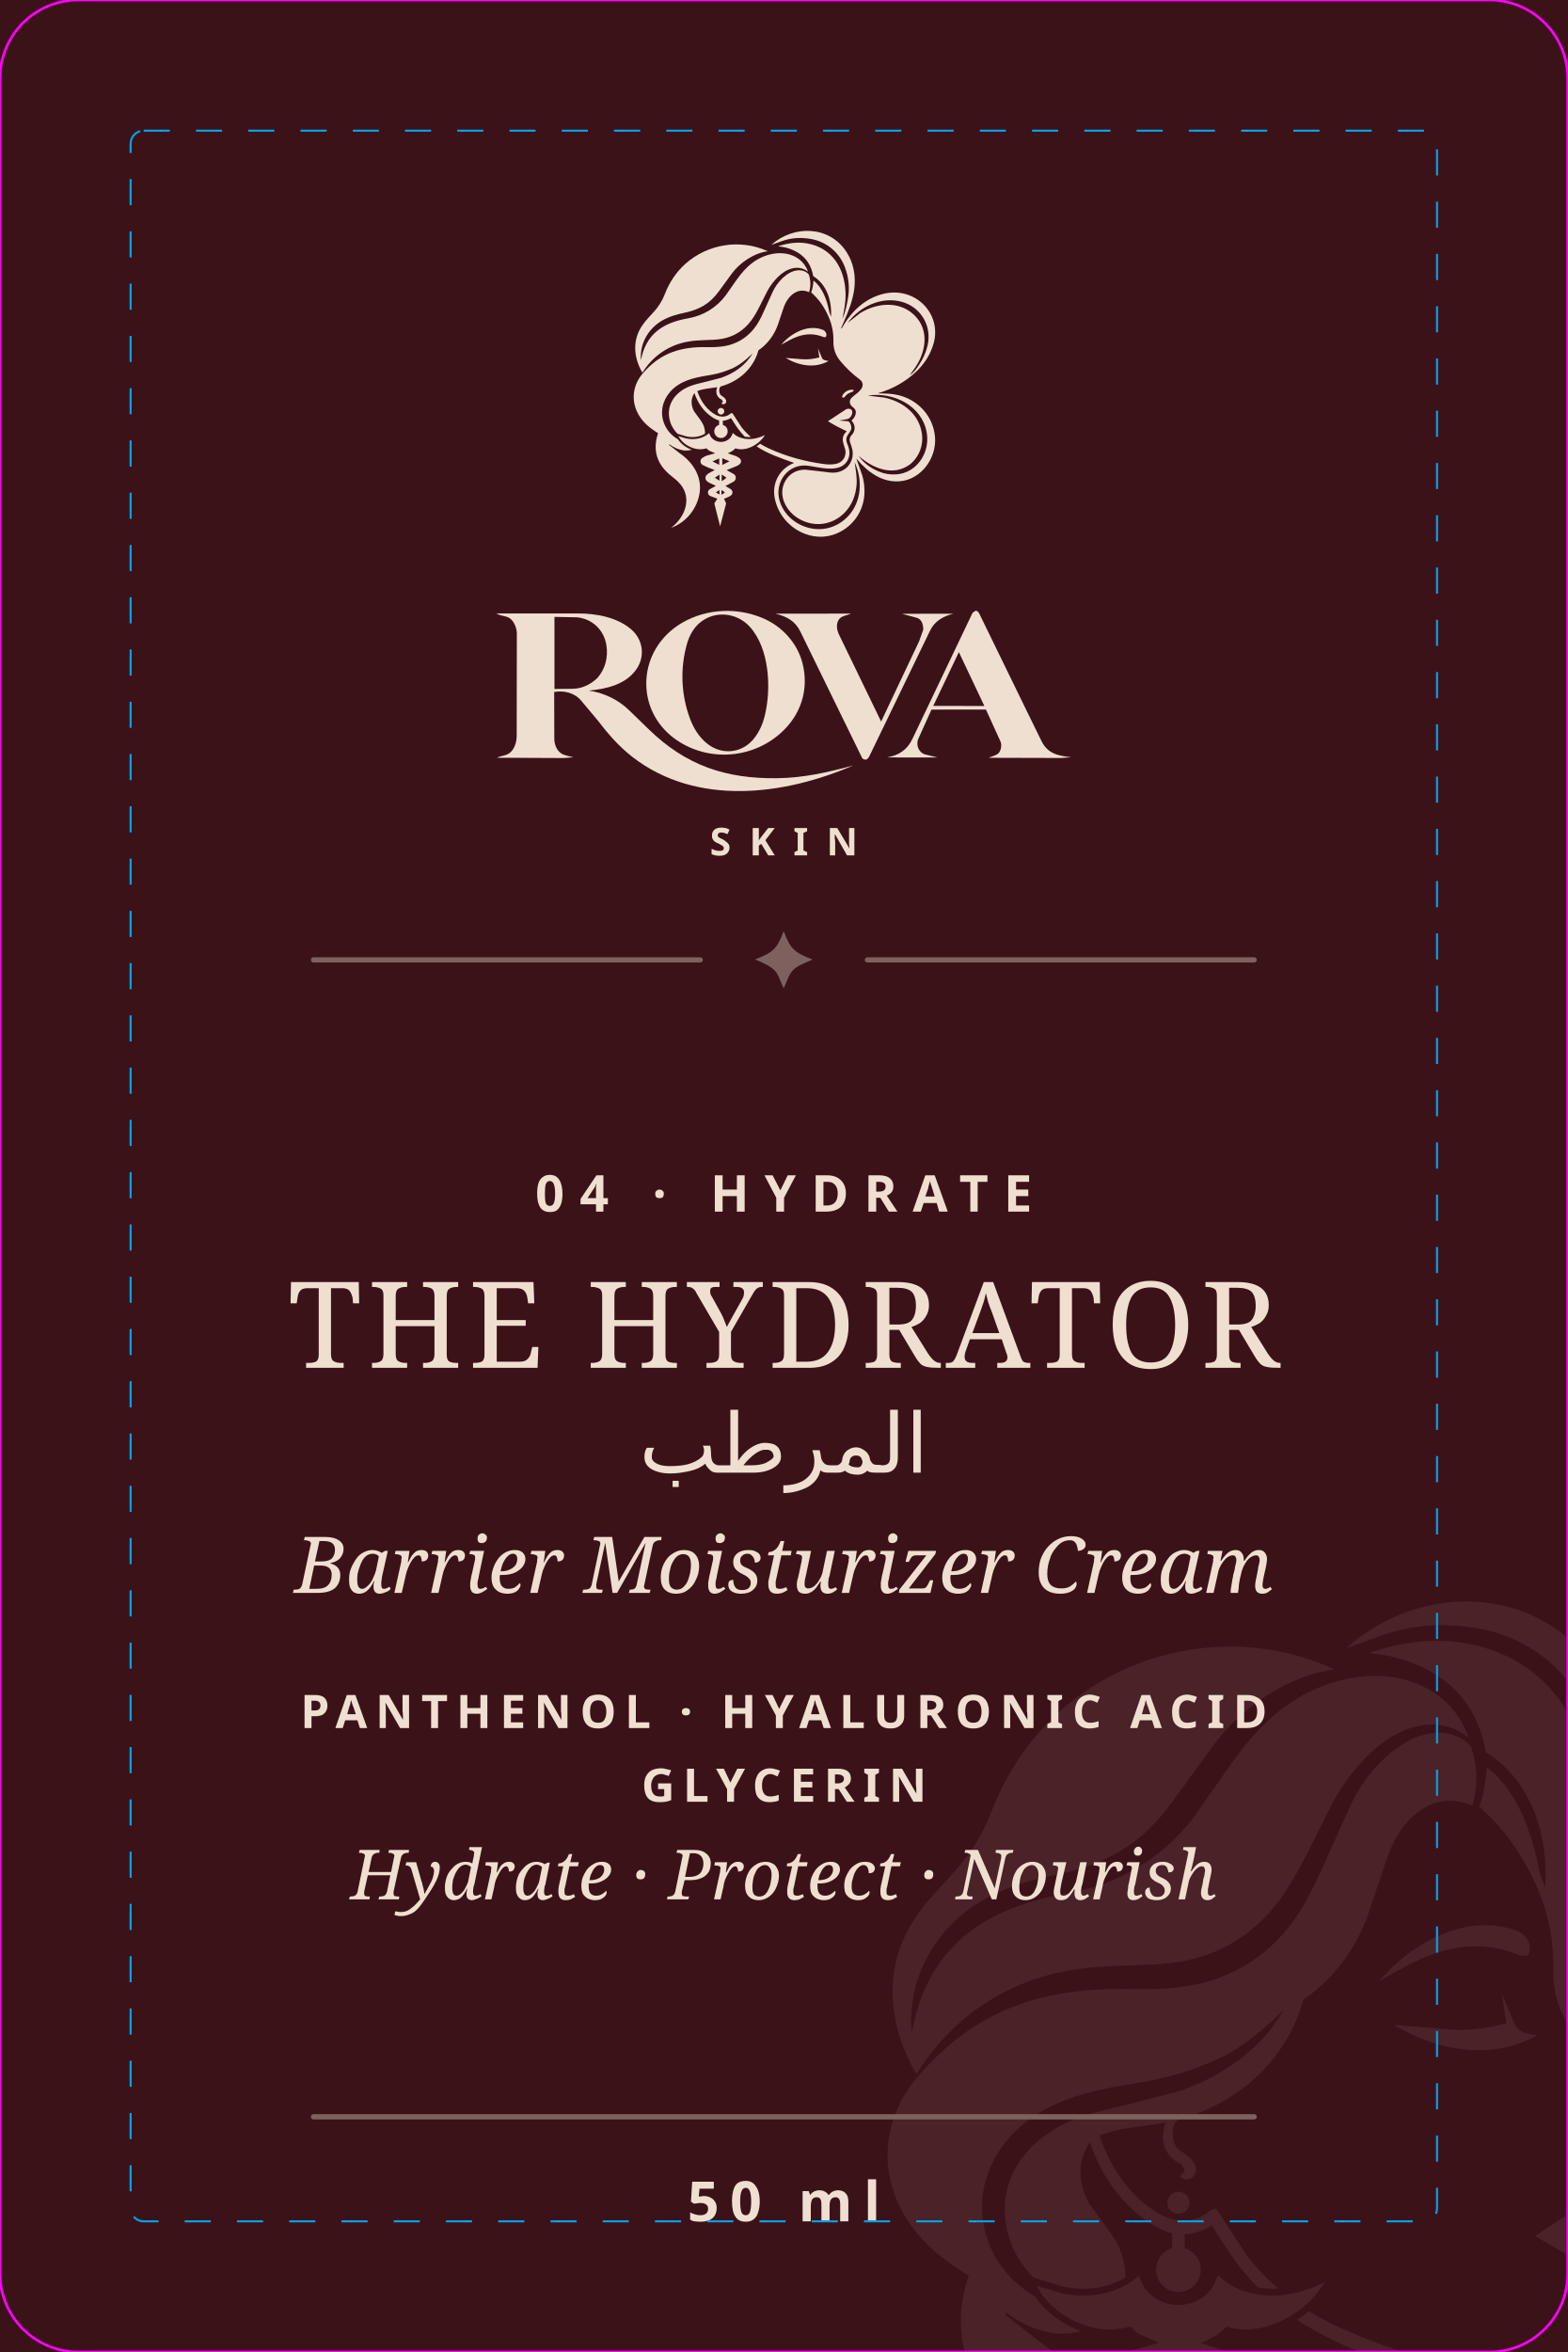
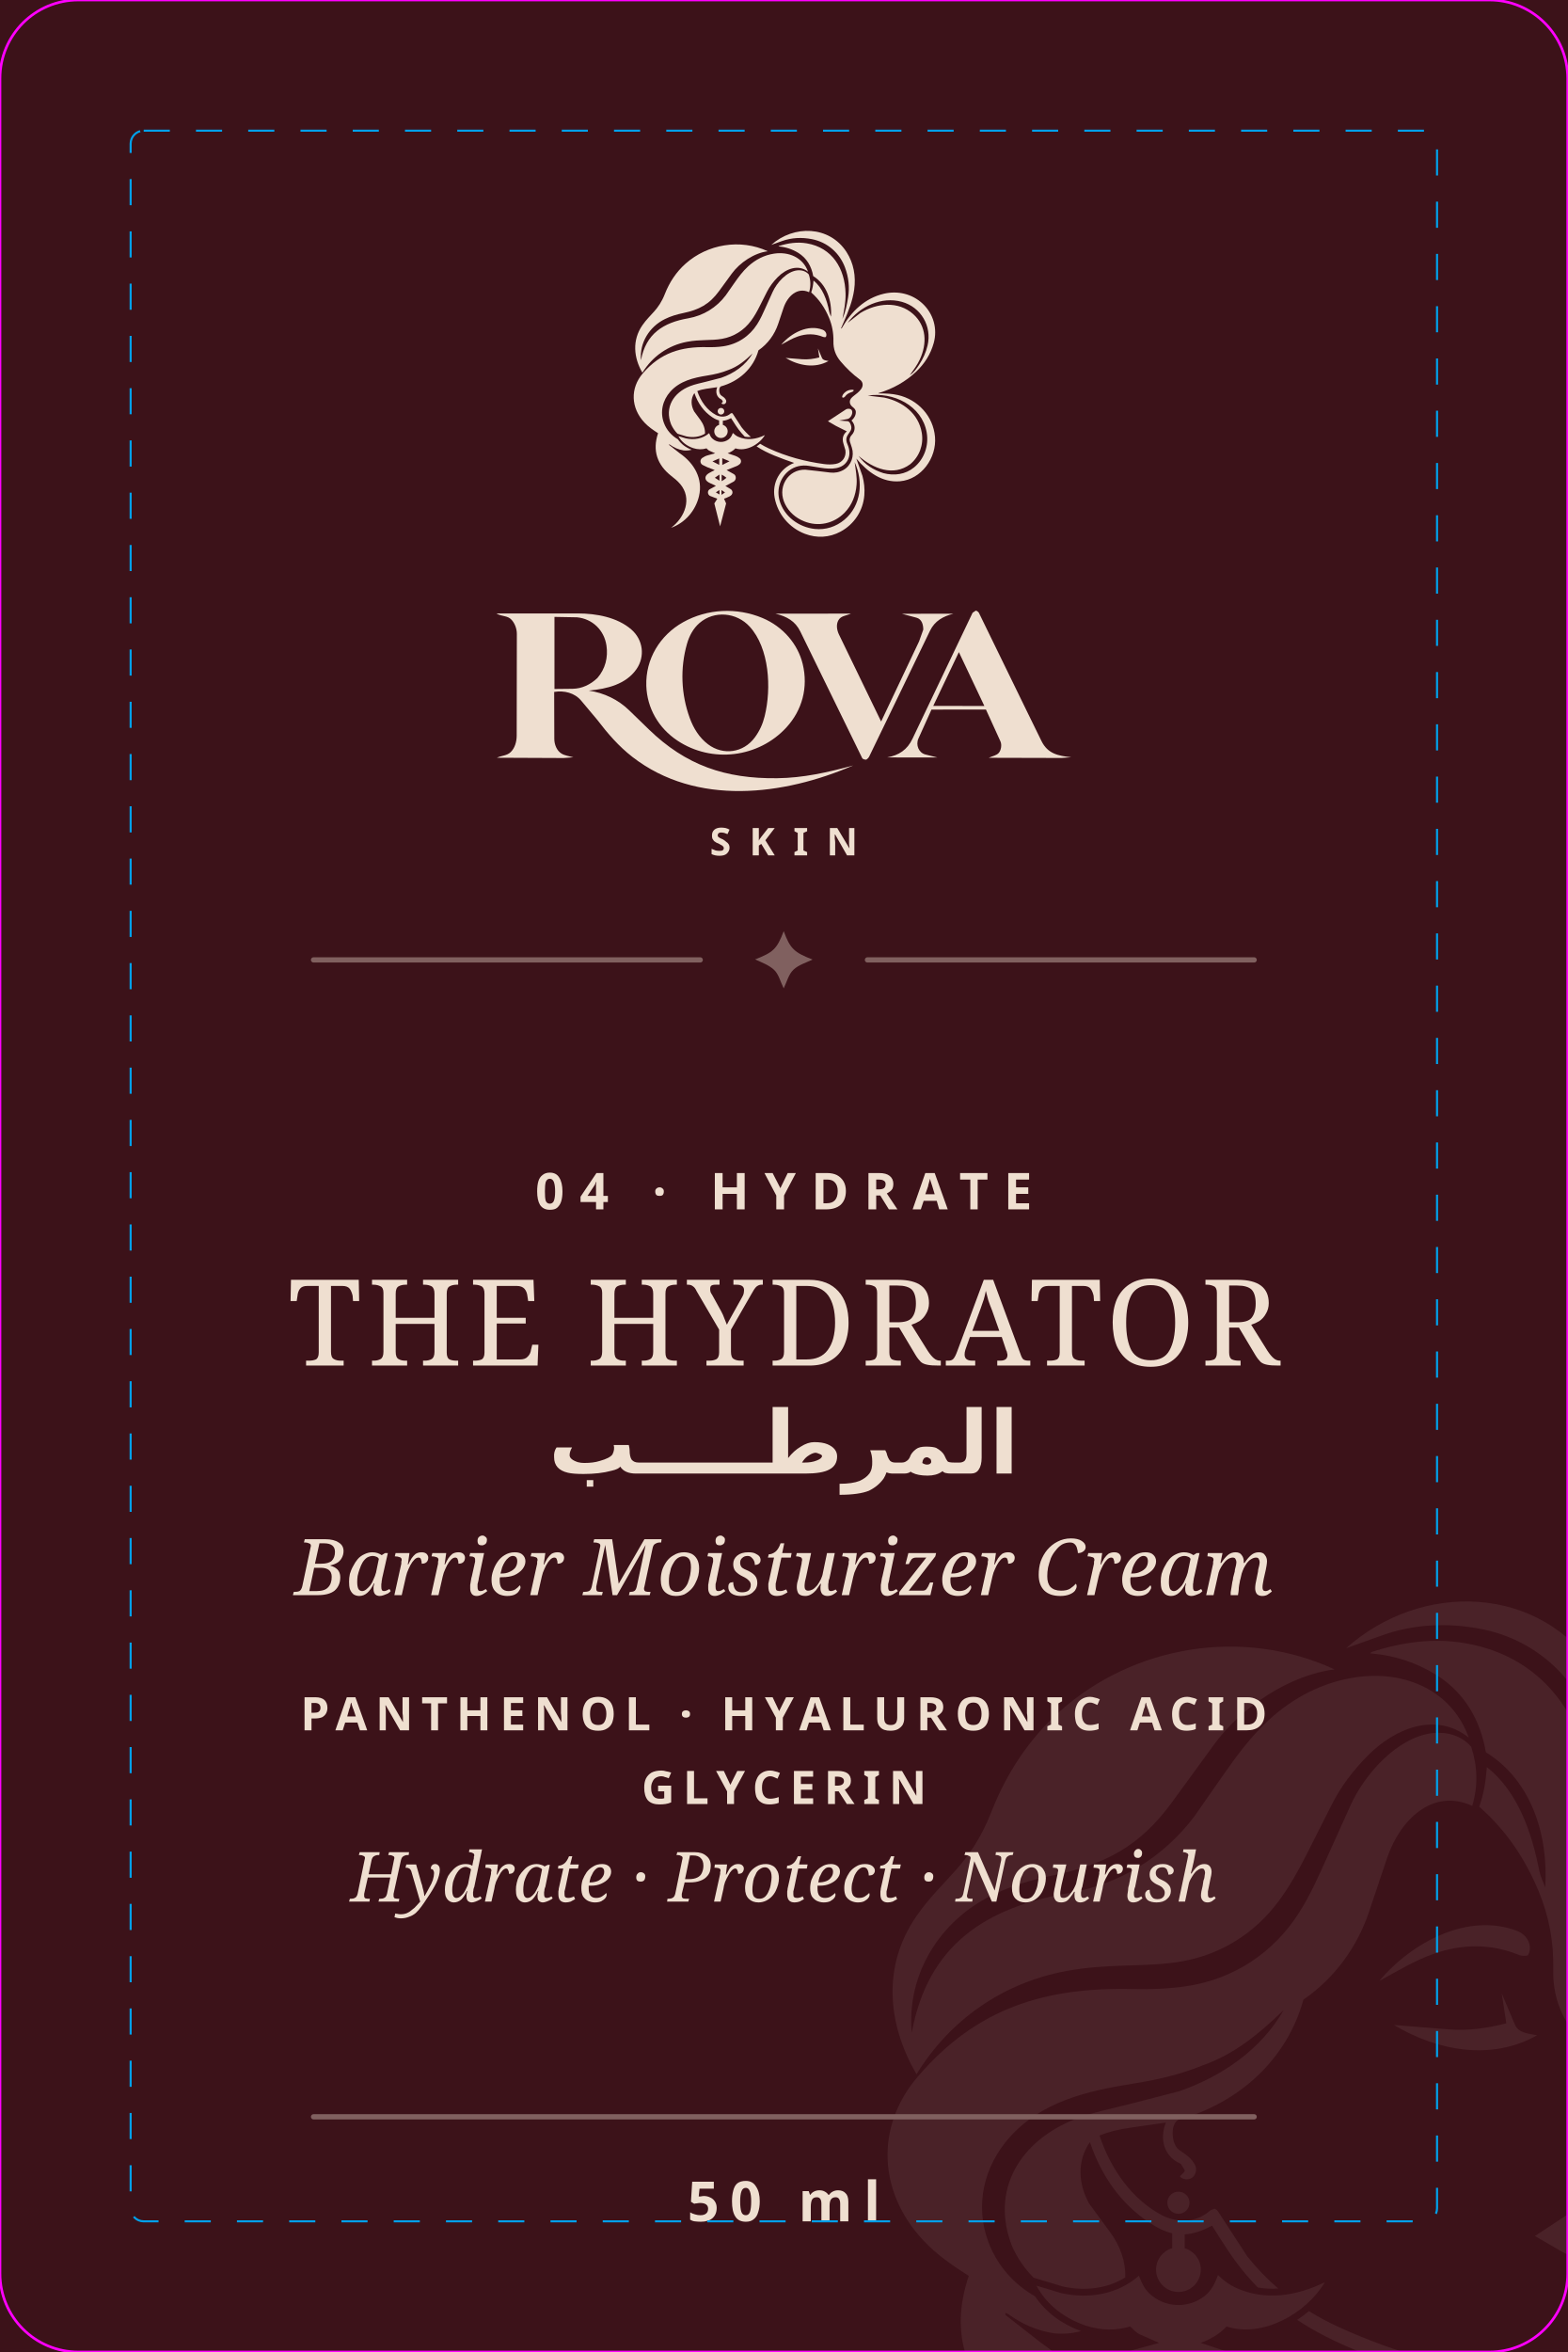
<svg xmlns="http://www.w3.org/2000/svg" width="60mm" height="90mm" viewBox="0 0 60 90">
  <defs>
    <clipPath id="clip0">
      <rect x="-3" y="-3" width="66" height="96" />
    </clipPath>
  </defs>
  <g id="Background">
    <rect x="-3" y="-3" width="66" height="96" fill="#3C1219" id="field" />
  </g>
  <g id="Watermark" clip-path="url(#clip0)">
    <g id="mark" fill="#4A2228" transform="translate(33.5 60.5) scale(0.0952)">
      <path d="M121.869 245.428C119.413 245.428 117.416 247.419 117.416 249.875C117.416 252.337 119.413 254.328 121.869 254.328C124.331 254.328 126.322 252.337 126.322 249.875C126.322 247.419 124.331 245.428 121.869 245.428" />
      <path d="M380.617 325.122C369.006 334.638 353.917 336.622 339.529 332.785C326.451 328.691 314.349 321.304 306.248 309.641C326.150 327.100 352.929 337.415 375.254 321.003C387.730 310.741 393.643 294.932 390.997 278.854C386.747 253.045 365.489 236.849 340.590 231.545L318.573 228.905C352.725 223.588 391.266 242.187 397.560 278.369C400.605 295.875 394.344 313.878 380.617 325.122M308.527 118.307L291.630 131.464C308.297 109.243 337.126 95.726 364.291 103.271C389.930 110.383 404.842 135.950 398.719 161.831C396.531 171.104 392.726 179.500 387.448 187.523C383.984 192.781 380.428 197.949 374.972 201.472C380.015 194.379 384.809 188.132 388.339 180.535C398.267 159.146 397.402 135.760 379.471 119.715C359.576 101.902 330.773 104.705 308.527 118.307M359.026 228.165C350.767 226.266 342.994 226.043 334.244 225.971C333.373 226.246 332.162 226.037 333.354 225.428C352.398 219.724 369.294 210.247 383.407 196.901C394.717 186.200 402.799 173.482 406.970 158.491C412.282 139.401 406.663 119.387 392.183 105.785C378.234 92.674 358.895 88.038 340.210 92.406C314.879 98.326 296.437 116.172 283.759 138.569C283.169 139.237 282.901 139.218 282.875 138.523L287.046 128.910C292.934 115.340 298.212 101.915 300.354 87.101C302.927 69.223 299.777 51.337 289.974 36.295C267.118 1.212 219.474 0.000 189.264 27.008L203.619 21.867C216.586 17.224 230.260 16.641 243.758 19.300C264.570 23.406 280.910 37.729 288.199 57.526C292.914 70.342 294.420 83.611 292.285 97.206C290.701 107.246 288.690 116.951 284.649 126.192C286.869 114.502 289.116 103.677 288.834 91.993C288.042 58.633 270.870 30.630 236.881 24.932C224.255 22.791 211.923 24.565 199.703 28.429C199.572 28.462 198.806 29.051 199.029 29.065L200.214 29.182C209.389 30.073 217.706 32.902 225.401 37.637C236.698 44.586 243.227 55.693 245.474 68.810C263.594 80.015 270.641 101.686 269.351 123.140C268.493 121.057 267.393 118.680 266.941 116.408C263.922 101.005 258.342 84.652 245.880 74.776C245.421 80.578 244.688 85.425 242.788 90.690C253.483 100.029 261.204 111.483 266.640 124.555C270.890 134.784 272.815 145.158 272.573 156.304C272.344 166.415 275.514 175.112 281.912 182.735C289.738 192.068 298.271 200.260 308.075 207.484C312.266 210.568 312.869 215.644 309.843 219.920C303.792 228.453 294.479 230.313 294.571 237.380C294.663 244.590 302.587 244.361 302.580 251.054C302.574 255.579 300.164 259.430 296.791 262.279C302.358 268.238 302.377 276.352 296.791 282.043C294.564 284.316 293.713 287.715 294.702 290.740L297.236 298.540C300.884 309.772 296.477 322.457 286.182 328.416C280.740 331.566 274.420 332.771 268.225 332.018L250.104 329.824L234.851 328.174C223.725 327.932 213.842 333.315 208.282 342.857C202.493 352.792 202.748 364.278 207.896 374.527C213.207 385.117 222.107 392.786 233.070 397.265C252.226 405.098 273.202 400.507 287.642 385.687C297.498 375.575 302.548 362.392 303.608 348.142C304.375 337.906 302.410 328.626 301.041 318.095C313.000 344.343 309.771 376.361 287.367 395.157C276.149 404.574 262.226 409.112 247.641 407.567C225.925 405.281 206.187 390.546 200.312 369.288C196.311 354.802 200.947 339.117 212.703 329.766C220.489 323.564 230.103 321.534 239.750 323.079L255.526 325.607C269.344 327.821 285.376 328.155 291.951 314.899C295.245 308.252 294.316 300.714 291.369 294.107C285.697 281.382 298.003 279.221 296.470 270.354C296.077 268.055 294.545 263.412 291.460 263.182L280.314 262.338L291.369 260.301C295.488 259.541 299.057 253.117 297.466 249.102C296.228 245.972 291.408 246.031 289.089 247.550L279.161 254.066L265.199 263.254L275.920 269.489L290.537 276.824C285.140 281.205 284.119 286.844 285.907 292.895L288.624 302.057C290.019 311.022 284.558 318.816 275.697 320.440C270.569 321.376 265.310 321.363 259.888 320.630C234.373 317.185 209.579 310.512 186.153 299.771C182.027 297.885 178.092 295.770 174.326 293.432C172.833 294.702 171.248 295.881 169.591 296.955C184.470 306.818 201.262 312.463 219.965 319.117C200.836 326.353 190.076 345.568 193.802 365.726C197.863 387.737 213.508 406.165 234.373 414.103C250.300 420.167 267.190 419.224 282.069 411.195C300.439 401.293 312.332 383.218 313.995 362.366C314.696 353.532 313.720 345.083 311.448 336.498L303.274 313.282C318.383 331.324 337.787 345.751 361.743 343.695C390.336 341.239 411.168 312.424 408.686 284.133C406.263 256.404 385.929 234.361 359.026 228.165" />
      <path d="M66.714 306.242L52.398 295.043C52.306 294.539 52.201 294.087 52.352 294.159L53.413 294.611C58.999 298.671 64.998 301.323 71.914 302.365C75.522 302.725 79.216 302.437 82.693 301.481C74.756 298.560 68.443 293.766 64.186 287.479C55.659 282.580 48.992 275.102 45.443 265.612C39.974 250.956 43.576 235.323 53.950 223.640C66.648 209.357 84.789 205.008 103.342 202.055C113.185 200.509 122.504 198.387 131.699 194.635C144.463 190.123 154.214 182.054 164.162 172.447C154.993 188.492 139.047 199.232 122.164 205.067L101.829 210.319C94.566 212.199 87.428 213.496 80.453 216.233C58.272 224.930 46.013 244.682 55.050 267.524C57.218 272.285 60.132 276.483 63.655 280.007L75.444 283.563C84.664 285.560 93.545 284.231 100.487 279.915C100.722 273.687 98.515 267.335 94.586 261.964L85.889 250.091C81.698 242.429 80.925 233.182 86.282 225.506C90.853 239.023 98.594 250.176 110.192 257.884C113.454 260.046 116.420 261.473 119.361 262.154L119.361 268.153C115.621 269.247 112.877 272.659 112.877 276.752C112.877 281.716 116.905 285.744 121.869 285.744C126.833 285.744 130.861 281.716 130.861 276.752C130.861 272.659 128.117 269.247 124.377 268.153L124.377 262.593C127.789 262.403 131.339 261.244 135.392 259.083C139.806 266.116 143.939 272.790 149.230 278.965C150.730 280.714 152.249 282.371 153.795 283.949C156.434 284.414 159.159 284.545 161.968 284.355C157.462 280.478 153.317 276.169 149.538 271.415L137.776 253.359C137.521 252.960 136.617 252.154 136.205 252.331L134.764 252.901C129.335 257.812 122.006 258.179 115.503 255.049C103.237 248.618 94.652 236.443 90.139 222.854C94.043 221.289 98.005 220.372 102.216 219.763L116.833 217.641C114.128 224.400 116.126 231.394 122.845 234.262L124.364 236.751C124.711 237.314 123.231 238.480 122.458 239.233C123.329 240.621 125.975 240.857 127.396 239.816C128.758 238.814 129.472 236.489 128.542 234.701C127.108 231.970 124.986 230.569 122.137 228.637C119.145 226.607 118.398 218.551 121.745 216.567C145.943 209.907 165.426 192.552 172.106 168.262C184.654 159.565 193.711 147.234 198.544 132.813L205.715 111.424C210.908 95.923 224.137 83.067 239.992 90.369C242.422 82.176 242.094 74.272 239.566 66.597C235.663 62.097 229.907 60.486 223.914 61.122C209.736 62.870 196.691 77.684 191.078 90.114L181.838 110.592C178.288 118.451 175.040 125.917 170.436 133.193C160.134 149.447 143.952 160.115 124.796 162.879C117.710 163.901 110.899 164.149 103.669 163.986C68.024 163.154 40.715 171.668 17.145 199.127C0.000 219.095 1.054 245.540 19.319 265.029C24.709 270.792 31.048 275.088 37.584 279.299C29.706 302.574 36.504 321.822 55.247 336.517C59.615 339.949 63.747 343.276 67.310 347.500C83.361 366.538 73.944 391.718 55.050 406.041C73.924 399.309 87.814 383.002 92.412 363.728C98.018 340.185 85.974 319.543 66.714 306.242" />
      <path d="M76.321 156.834C94.213 153.429 108.555 155.446 123.303 152.846C139.125 150.056 152.675 141.484 162.197 128.608C166.677 122.551 170.141 116.309 173.540 109.584L183.527 89.819C187.240 82.478 192.159 76.073 197.902 70.244C208.970 59.013 225.460 52.470 238.597 62.936C231.714 43.767 212.644 35.738 193.010 38.698C179.827 40.682 168.229 46.727 158.432 55.634C150.940 62.451 145.255 70.264 139.472 78.548L128.228 94.646C115.831 110.985 98.470 121.673 78.201 125.321C44.271 131.117 21.114 146.310 14.650 181.576C12.534 157.974 26.012 136.644 46.563 126.460C54.533 122.511 62.542 120.160 71.272 118.333C92.517 113.886 106.368 106.624 119.361 88.797L136.244 65.640C147.220 50.578 166.565 37.762 184.640 35.502C147.521 18.390 103.814 25.980 74.324 52.248C61.874 63.342 52.804 77.147 46.746 92.596C38.095 114.672 27.145 119.368 16.529 134.712C2.731 154.673 4.807 178.007 16.569 198.237C30.020 176.304 51.284 161.589 76.321 156.834" />
      <path d="M258.185 140.698C238.663 133.055 216.069 144.817 202.591 160.737C210.077 156.677 216.802 152.505 224.681 149.761C235.919 145.839 247.471 145.642 258.794 150.298C259.704 150.678 261.787 150.803 262.429 150.325C264.367 146.932 262.363 142.335 258.185 140.698" />
      <path d="M230.581 180.201L208.505 178.433C226.095 188.944 247.851 192.873 266.063 182.559C262.507 181.904 258.558 181.602 257.190 178.380L251.846 165.741L253.692 177.758C246.050 179.716 238.512 180.836 230.581 180.201" />
      <path d="M287.839 230.497C293.104 222.946 300.609 225.244 299.574 221.230C288.251 219.534 281.539 231.328 285.402 231.708C286.057 231.774 287.380 231.158 287.839 230.497" />
      <path d="M133.336 316.903L123.631 321.828L123.644 312.797L133.336 316.903M122.812 343.551L122.819 334.821C125.176 336.000 126.879 337.054 129.217 339.032C127.272 340.859 125.229 342.136 122.812 343.551M122.576 361.862L122.511 355.483L127.311 358.659L122.576 361.862M115.019 358.600L119.806 355.437L119.891 361.384L115.019 358.600M113.657 338.980L119.813 334.710L119.878 342.968L113.657 338.980M110.467 317.041L119.577 313.079L119.505 321.710L110.467 317.041M180.757 281.814C169.218 287.459 156.703 289.319 145.124 284.146C142.387 282.875 140.134 281.271 137.783 278.972C136.558 282.305 135.111 285.252 132.341 287.414C125.694 292.587 116.243 292.116 110.127 286.294C108.142 284.401 107.114 282.083 105.988 279.214C97.389 286.785 85.797 288.632 74.756 286.209L64.782 283.203C69.137 291.310 76.439 296.497 84.671 299.293C90.578 301.160 96.570 301.409 102.504 299.595C103.702 300.760 104.868 302.129 106.407 302.810L114.108 306.222L104.285 308.888C101.548 309.634 99.020 310.872 96.721 312.496C95.136 313.609 94.278 315.535 94.403 317.355C94.527 319.084 95.542 320.977 97.265 321.809L103.676 324.913L113.539 328.691C108.725 331.259 101.620 333.846 101.115 338.476C100.703 342.333 103.722 344.605 107.507 346.328L115.110 349.799L106.813 354.403C105.045 355.385 104.174 357.415 104.468 359.367C104.704 360.945 105.759 362.766 107.533 363.447L116.957 367.062L112.982 373.362L120.716 404.083L128.778 373.394L125.962 367.049C130.808 365.117 137.416 363.434 137.305 358.450C137.272 356.865 136.336 355.071 134.803 354.167L127.783 350.028L138.634 344.278C140.527 343.276 141.594 341.272 141.712 339.314C141.843 337.297 140.972 335.155 139.093 334.101L129.446 328.711L142.943 323.302C144.417 322.706 145.799 321.750 146.958 320.748C149.420 318.626 149.322 314.991 146.833 312.889C145.150 311.474 143.120 310.315 140.979 309.601L130.834 306.222C135.000 304.618 138.372 302.646 141.228 299.614C155.550 304.290 173.134 294.578 180.757 281.814" />
    </g>
  </g>
  <g id="Logo">
    <g id="mark-2" fill="#EFDFD0" transform="translate(24.113 8.6) scale(0.02856)">
      <path d="M121.869 245.428C119.413 245.428 117.416 247.419 117.416 249.875C117.416 252.337 119.413 254.328 121.869 254.328C124.331 254.328 126.322 252.337 126.322 249.875C126.322 247.419 124.331 245.428 121.869 245.428" />
      <path d="M380.617 325.122C369.006 334.638 353.917 336.622 339.529 332.785C326.451 328.691 314.349 321.304 306.248 309.641C326.150 327.100 352.929 337.415 375.254 321.003C387.730 310.741 393.643 294.932 390.997 278.854C386.747 253.045 365.489 236.849 340.590 231.545L318.573 228.905C352.725 223.588 391.266 242.187 397.560 278.369C400.605 295.875 394.344 313.878 380.617 325.122M308.527 118.307L291.630 131.464C308.297 109.243 337.126 95.726 364.291 103.271C389.930 110.383 404.842 135.950 398.719 161.831C396.531 171.104 392.726 179.500 387.448 187.523C383.984 192.781 380.428 197.949 374.972 201.472C380.015 194.379 384.809 188.132 388.339 180.535C398.267 159.146 397.402 135.760 379.471 119.715C359.576 101.902 330.773 104.705 308.527 118.307M359.026 228.165C350.767 226.266 342.994 226.043 334.244 225.971C333.373 226.246 332.162 226.037 333.354 225.428C352.398 219.724 369.294 210.247 383.407 196.901C394.717 186.200 402.799 173.482 406.970 158.491C412.282 139.401 406.663 119.387 392.183 105.785C378.234 92.674 358.895 88.038 340.210 92.406C314.879 98.326 296.437 116.172 283.759 138.569C283.169 139.237 282.901 139.218 282.875 138.523L287.046 128.910C292.934 115.340 298.212 101.915 300.354 87.101C302.927 69.223 299.777 51.337 289.974 36.295C267.118 1.212 219.474 0.000 189.264 27.008L203.619 21.867C216.586 17.224 230.260 16.641 243.758 19.300C264.570 23.406 280.910 37.729 288.199 57.526C292.914 70.342 294.420 83.611 292.285 97.206C290.701 107.246 288.690 116.951 284.649 126.192C286.869 114.502 289.116 103.677 288.834 91.993C288.042 58.633 270.870 30.630 236.881 24.932C224.255 22.791 211.923 24.565 199.703 28.429C199.572 28.462 198.806 29.051 199.029 29.065L200.214 29.182C209.389 30.073 217.706 32.902 225.401 37.637C236.698 44.586 243.227 55.693 245.474 68.810C263.594 80.015 270.641 101.686 269.351 123.140C268.493 121.057 267.393 118.680 266.941 116.408C263.922 101.005 258.342 84.652 245.880 74.776C245.421 80.578 244.688 85.425 242.788 90.690C253.483 100.029 261.204 111.483 266.640 124.555C270.890 134.784 272.815 145.158 272.573 156.304C272.344 166.415 275.514 175.112 281.912 182.735C289.738 192.068 298.271 200.260 308.075 207.484C312.266 210.568 312.869 215.644 309.843 219.920C303.792 228.453 294.479 230.313 294.571 237.380C294.663 244.590 302.587 244.361 302.580 251.054C302.574 255.579 300.164 259.430 296.791 262.279C302.358 268.238 302.377 276.352 296.791 282.043C294.564 284.316 293.713 287.715 294.702 290.740L297.236 298.540C300.884 309.772 296.477 322.457 286.182 328.416C280.740 331.566 274.420 332.771 268.225 332.018L250.104 329.824L234.851 328.174C223.725 327.932 213.842 333.315 208.282 342.857C202.493 352.792 202.748 364.278 207.896 374.527C213.207 385.117 222.107 392.786 233.070 397.265C252.226 405.098 273.202 400.507 287.642 385.687C297.498 375.575 302.548 362.392 303.608 348.142C304.375 337.906 302.410 328.626 301.041 318.095C313.000 344.343 309.771 376.361 287.367 395.157C276.149 404.574 262.226 409.112 247.641 407.567C225.925 405.281 206.187 390.546 200.312 369.288C196.311 354.802 200.947 339.117 212.703 329.766C220.489 323.564 230.103 321.534 239.750 323.079L255.526 325.607C269.344 327.821 285.376 328.155 291.951 314.899C295.245 308.252 294.316 300.714 291.369 294.107C285.697 281.382 298.003 279.221 296.470 270.354C296.077 268.055 294.545 263.412 291.460 263.182L280.314 262.338L291.369 260.301C295.488 259.541 299.057 253.117 297.466 249.102C296.228 245.972 291.408 246.031 289.089 247.550L279.161 254.066L265.199 263.254L275.920 269.489L290.537 276.824C285.140 281.205 284.119 286.844 285.907 292.895L288.624 302.057C290.019 311.022 284.558 318.816 275.697 320.440C270.569 321.376 265.310 321.363 259.888 320.630C234.373 317.185 209.579 310.512 186.153 299.771C182.027 297.885 178.092 295.770 174.326 293.432C172.833 294.702 171.248 295.881 169.591 296.955C184.470 306.818 201.262 312.463 219.965 319.117C200.836 326.353 190.076 345.568 193.802 365.726C197.863 387.737 213.508 406.165 234.373 414.103C250.300 420.167 267.190 419.224 282.069 411.195C300.439 401.293 312.332 383.218 313.995 362.366C314.696 353.532 313.720 345.083 311.448 336.498L303.274 313.282C318.383 331.324 337.787 345.751 361.743 343.695C390.336 341.239 411.168 312.424 408.686 284.133C406.263 256.404 385.929 234.361 359.026 228.165" />
      <path d="M66.714 306.242L52.398 295.043C52.306 294.539 52.201 294.087 52.352 294.159L53.413 294.611C58.999 298.671 64.998 301.323 71.914 302.365C75.522 302.725 79.216 302.437 82.693 301.481C74.756 298.560 68.443 293.766 64.186 287.479C55.659 282.580 48.992 275.102 45.443 265.612C39.974 250.956 43.576 235.323 53.950 223.640C66.648 209.357 84.789 205.008 103.342 202.055C113.185 200.509 122.504 198.387 131.699 194.635C144.463 190.123 154.214 182.054 164.162 172.447C154.993 188.492 139.047 199.232 122.164 205.067L101.829 210.319C94.566 212.199 87.428 213.496 80.453 216.233C58.272 224.930 46.013 244.682 55.050 267.524C57.218 272.285 60.132 276.483 63.655 280.007L75.444 283.563C84.664 285.560 93.545 284.231 100.487 279.915C100.722 273.687 98.515 267.335 94.586 261.964L85.889 250.091C81.698 242.429 80.925 233.182 86.282 225.506C90.853 239.023 98.594 250.176 110.192 257.884C113.454 260.046 116.420 261.473 119.361 262.154L119.361 268.153C115.621 269.247 112.877 272.659 112.877 276.752C112.877 281.716 116.905 285.744 121.869 285.744C126.833 285.744 130.861 281.716 130.861 276.752C130.861 272.659 128.117 269.247 124.377 268.153L124.377 262.593C127.789 262.403 131.339 261.244 135.392 259.083C139.806 266.116 143.939 272.790 149.230 278.965C150.730 280.714 152.249 282.371 153.795 283.949C156.434 284.414 159.159 284.545 161.968 284.355C157.462 280.478 153.317 276.169 149.538 271.415L137.776 253.359C137.521 252.960 136.617 252.154 136.205 252.331L134.764 252.901C129.335 257.812 122.006 258.179 115.503 255.049C103.237 248.618 94.652 236.443 90.139 222.854C94.043 221.289 98.005 220.372 102.216 219.763L116.833 217.641C114.128 224.400 116.126 231.394 122.845 234.262L124.364 236.751C124.711 237.314 123.231 238.480 122.458 239.233C123.329 240.621 125.975 240.857 127.396 239.816C128.758 238.814 129.472 236.489 128.542 234.701C127.108 231.970 124.986 230.569 122.137 228.637C119.145 226.607 118.398 218.551 121.745 216.567C145.943 209.907 165.426 192.552 172.106 168.262C184.654 159.565 193.711 147.234 198.544 132.813L205.715 111.424C210.908 95.923 224.137 83.067 239.992 90.369C242.422 82.176 242.094 74.272 239.566 66.597C235.663 62.097 229.907 60.486 223.914 61.122C209.736 62.870 196.691 77.684 191.078 90.114L181.838 110.592C178.288 118.451 175.040 125.917 170.436 133.193C160.134 149.447 143.952 160.115 124.796 162.879C117.710 163.901 110.899 164.149 103.669 163.986C68.024 163.154 40.715 171.668 17.145 199.127C0.000 219.095 1.054 245.540 19.319 265.029C24.709 270.792 31.048 275.088 37.584 279.299C29.706 302.574 36.504 321.822 55.247 336.517C59.615 339.949 63.747 343.276 67.310 347.500C83.361 366.538 73.944 391.718 55.050 406.041C73.924 399.309 87.814 383.002 92.412 363.728C98.018 340.185 85.974 319.543 66.714 306.242" />
      <path d="M76.321 156.834C94.213 153.429 108.555 155.446 123.303 152.846C139.125 150.056 152.675 141.484 162.197 128.608C166.677 122.551 170.141 116.309 173.540 109.584L183.527 89.819C187.240 82.478 192.159 76.073 197.902 70.244C208.970 59.013 225.460 52.470 238.597 62.936C231.714 43.767 212.644 35.738 193.010 38.698C179.827 40.682 168.229 46.727 158.432 55.634C150.940 62.451 145.255 70.264 139.472 78.548L128.228 94.646C115.831 110.985 98.470 121.673 78.201 125.321C44.271 131.117 21.114 146.310 14.650 181.576C12.534 157.974 26.012 136.644 46.563 126.460C54.533 122.511 62.542 120.160 71.272 118.333C92.517 113.886 106.368 106.624 119.361 88.797L136.244 65.640C147.220 50.578 166.565 37.762 184.640 35.502C147.521 18.390 103.814 25.980 74.324 52.248C61.874 63.342 52.804 77.147 46.746 92.596C38.095 114.672 27.145 119.368 16.529 134.712C2.731 154.673 4.807 178.007 16.569 198.237C30.020 176.304 51.284 161.589 76.321 156.834" />
      <path d="M258.185 140.698C238.663 133.055 216.069 144.817 202.591 160.737C210.077 156.677 216.802 152.505 224.681 149.761C235.919 145.839 247.471 145.642 258.794 150.298C259.704 150.678 261.787 150.803 262.429 150.325C264.367 146.932 262.363 142.335 258.185 140.698" />
      <path d="M230.581 180.201L208.505 178.433C226.095 188.944 247.851 192.873 266.063 182.559C262.507 181.904 258.558 181.602 257.190 178.380L251.846 165.741L253.692 177.758C246.050 179.716 238.512 180.836 230.581 180.201" />
      <path d="M287.839 230.497C293.104 222.946 300.609 225.244 299.574 221.230C288.251 219.534 281.539 231.328 285.402 231.708C286.057 231.774 287.380 231.158 287.839 230.497" />
      <path d="M133.336 316.903L123.631 321.828L123.644 312.797L133.336 316.903M122.812 343.551L122.819 334.821C125.176 336.000 126.879 337.054 129.217 339.032C127.272 340.859 125.229 342.136 122.812 343.551M122.576 361.862L122.511 355.483L127.311 358.659L122.576 361.862M115.019 358.600L119.806 355.437L119.891 361.384L115.019 358.600M113.657 338.980L119.813 334.710L119.878 342.968L113.657 338.980M110.467 317.041L119.577 313.079L119.505 321.710L110.467 317.041M180.757 281.814C169.218 287.459 156.703 289.319 145.124 284.146C142.387 282.875 140.134 281.271 137.783 278.972C136.558 282.305 135.111 285.252 132.341 287.414C125.694 292.587 116.243 292.116 110.127 286.294C108.142 284.401 107.114 282.083 105.988 279.214C97.389 286.785 85.797 288.632 74.756 286.209L64.782 283.203C69.137 291.310 76.439 296.497 84.671 299.293C90.578 301.160 96.570 301.409 102.504 299.595C103.702 300.760 104.868 302.129 106.407 302.810L114.108 306.222L104.285 308.888C101.548 309.634 99.020 310.872 96.721 312.496C95.136 313.609 94.278 315.535 94.403 317.355C94.527 319.084 95.542 320.977 97.265 321.809L103.676 324.913L113.539 328.691C108.725 331.259 101.620 333.846 101.115 338.476C100.703 342.333 103.722 344.605 107.507 346.328L115.110 349.799L106.813 354.403C105.045 355.385 104.174 357.415 104.468 359.367C104.704 360.945 105.759 362.766 107.533 363.447L116.957 367.062L112.982 373.362L120.716 404.083L128.778 373.394L125.962 367.049C130.808 365.117 137.416 363.434 137.305 358.450C137.272 356.865 136.336 355.071 134.803 354.167L127.783 350.028L138.634 344.278C140.527 343.276 141.594 341.272 141.712 339.314C141.843 337.297 140.972 335.155 139.093 334.101L129.446 328.711L142.943 323.302C144.417 322.706 145.799 321.750 146.958 320.748C149.420 318.626 149.322 314.991 146.833 312.889C145.150 311.474 143.120 310.315 140.979 309.601L130.834 306.222C135.000 304.618 138.372 302.646 141.228 299.614C155.550 304.290 173.134 294.578 180.757 281.814" />
    </g>
    <g id="wordmark" fill="#EFDFD0" transform="translate(19 23.24) scale(0.056926)">
      <path d="M67.868 47.511C73.248 41.317 75.140 33.602 73.979 25.712C72.458 15.373 64.584 7.684 54.121 6.701L39.013 6.428L39.016 54.878L51.190 54.747C57.472 54.682 63.233 51.934 67.868 47.511M239.830 106.297C193.351 126.408 134.495 133.922 91.493 100.605C82.191 93.397 74.808 84.818 67.721 75.539L56.998 62.747C52.567 57.459 45.619 55.784 38.823 56.857L38.913 88.482C38.923 92.219 40.581 96.372 43.728 98.294C46.062 99.717 48.830 99.959 51.733 100.796L45.151 101.297L0.270 101.099C3.553 99.553 7.087 99.813 9.670 97.226C12.406 94.489 13.612 90.351 13.620 86.203L13.726 17.871C13.731 14.338 12.344 10.779 10.169 8.376C7.452 5.373 3.674 6.335 0.000 4.130L54.571 4.097C67.253 4.089 81.256 6.706 90.664 14.853C98.642 21.762 100.103 33.038 94.071 41.654C87.028 51.710 74.489 54.824 62.111 55.961C72.404 57.536 81.727 61.931 89.285 69.263L102.429 82.013C127.316 106.153 153.821 115.296 188.784 114.861C206.238 114.645 222.419 111.030 239.830 106.297" />
      <path d="M173.738 87.427C176.967 83.030 179.052 78.390 180.338 73.169C185.011 54.229 183.467 27.439 170.279 12.987C161.471 3.338 146.461 1.948 136.536 10.525C132.336 14.156 129.678 19.086 128.121 24.523C123.438 40.879 124.133 58.414 129.964 74.365C132.560 81.468 136.441 87.641 142.261 92.052C152.398 99.730 166.100 97.821 173.738 87.427M121.670 89.571C108.966 81.115 101.253 67.731 100.765 52.747C100.180 34.788 109.910 18.762 125.486 10.013C141.788 0.854 161.731 0.000 178.835 7.156C192.705 12.962 202.674 24.729 205.909 38.082C209.736 53.867 205.562 69.157 194.957 80.721C176.298 101.068 144.896 105.026 121.670 89.571" />
      <path d="M328.040 66.288L310.912 30.102L293.671 66.275L328.040 66.288M338.842 90.062L329.123 68.717L292.495 68.730L283.710 88.215C281.762 92.533 283.941 97.803 288.409 98.912L296.543 100.935L262.606 100.888C270.599 99.499 276.258 95.726 279.747 88.279L320.124 3.659L322.114 2.311C322.636 1.956 324.062 3.060 324.381 3.711L357.321 71.244L366.444 89.854C370.697 98.531 377.774 99.810 386.466 100.760L379.933 101.259L330.963 101.133C333.760 99.892 336.231 99.542 337.751 97.824C339.200 96.187 339.975 92.546 338.842 90.062" />
      <path d="M282.423 6.968L272.601 4.331L307.299 4.267C300.328 5.993 294.693 9.153 291.530 15.692L250.594 100.345C250.216 101.128 249.374 101.941 248.862 102.260C248.252 102.641 246.292 102.111 245.934 101.377L204.288 16.207C200.871 9.223 195.217 6.114 187.603 4.256L238.340 4.210C234.941 5.738 231.660 5.635 229.926 8.667C228.307 11.500 228.814 15.208 230.322 18.324L258.636 76.761L284.147 22.895L286.973 14.989C286.993 11.737 286.039 7.939 282.423 6.968" />
    </g>
    <text x="30" y="32.731" font-family="Syne" font-size="1.466" font-weight="700" letter-spacing="0.704" text-anchor="middle" fill="#EFDFD0" id="skin">SKIN</text>
  </g>
  <g id="Rules">
    <line x1="12" y1="36.731" x2="26.8" y2="36.731" stroke="#80605F" stroke-width="0.2" stroke-linecap="round" />
    <g id="sparkle" fill="#80605F" transform="translate(28.9 35.631) scale(0.101819)">
      <path d="M10.754 21.493C9.524 19.081 8.885 16.151 7.095 14.510C5.113 12.691 2.390 11.714 0.000 10.620C6.749 7.980 8.192 6.786 10.758 0.000C13.154 6.594 14.735 8.025 21.607 10.670C19.248 11.820 16.418 12.628 14.468 14.441C12.639 16.141 11.950 18.967 10.754 21.493" />
    </g>
    <line x1="33.2" y1="36.731" x2="48" y2="36.731" stroke="#80605F" stroke-width="0.2" stroke-linecap="round" />
    <line x1="12" y1="81" x2="48" y2="81" stroke="#80605F" stroke-width="0.2" stroke-linecap="round" />
  </g>
  <g id="Text">
-     <text x="30" y="46.363" font-family="Syne" font-size="1.94" font-weight="700" letter-spacing="0.582" text-anchor="middle" fill="#EFDFD0" id="step">04 · HYDRATE</text>
-     <text x="30" y="52.341" font-family="Georgia" font-size="4.586" letter-spacing="0.229" text-anchor="middle" fill="#EFDFD0" id="name">THE HYDRATOR</text>
-     <text x="30" y="60.954" font-family="Georgia" font-size="2.999" font-style="italic" text-anchor="middle" fill="#EFDFD0" id="descriptor">Barrier Moisturizer Cream</text>
-     <text x="30" y="66.124" font-family="Syne" font-size="1.764" font-weight="700" letter-spacing="0.318" text-anchor="middle" fill="#EFDFD0" id="actives">PANTHENOL · HYALURONIC ACID</text>
-     <text x="30" y="68.946" font-family="Syne" font-size="1.764" font-weight="700" letter-spacing="0.318" text-anchor="middle" fill="#EFDFD0" id="actives-2">GLYCERIN</text>
-     <text x="30" y="72.679" font-family="Georgia" font-size="2.646" font-style="italic" text-anchor="middle" fill="#EFDFD0" id="benefits_italic">Hydrate · Protect · Nourish</text>
+     <text x="30" y="46.278" font-family="Syne" font-size="1.94" font-weight="700" letter-spacing="0.582" text-anchor="middle" fill="#EFDFD0" id="step">04 · HYDRATE</text>
+     <text x="30" y="52.255" font-family="Georgia" font-size="4.586" letter-spacing="0.229" text-anchor="middle" fill="#EFDFD0" id="name">THE HYDRATOR</text>
+     <text x="30" y="61.04" font-family="Georgia" font-size="2.999" font-style="italic" text-anchor="middle" fill="#EFDFD0" id="descriptor">Barrier Moisturizer Cream</text>
+     <text x="30" y="66.209" font-family="Syne" font-size="1.764" font-weight="700" letter-spacing="0.318" text-anchor="middle" fill="#EFDFD0" id="actives">PANTHENOL · HYALURONIC ACID</text>
+     <text x="30" y="69.032" font-family="Syne" font-size="1.764" font-weight="700" letter-spacing="0.318" text-anchor="middle" fill="#EFDFD0" id="actives-2">GLYCERIN</text>
+     <text x="30" y="72.765" font-family="Georgia" font-size="2.646" font-style="italic" text-anchor="middle" fill="#EFDFD0" id="benefits_italic">Hydrate · Protect · Nourish</text>
    <text x="30" y="85" font-family="Syne" font-size="2.117" font-weight="700" letter-spacing="0.423" text-anchor="middle" fill="#EFDFD0" id="size">50 ml</text>
  </g>
  <g id="Arabic">
-     <text x="30" y="56.353" font-family="Amiri" font-size="3.175" text-anchor="middle" fill="#EFDFD0" id="arabic" xml:lang="ar">المرطب</text>
+     <text x="30" y="56.388" font-family="Amiri" font-size="3.351" font-weight="700" text-anchor="middle" fill="#EFDFD0" id="arabic" xml:lang="ar">المرطــــب</text>
  </g>
  <g id="Dieline">
    <rect x="0" y="0" width="60" height="90" rx="3" fill="none" stroke="#FF00FF" stroke-width="0.1" id="CutContour" />
    <rect x="5" y="5" width="50" height="80" rx="0.5" fill="none" stroke="#00A0E9" stroke-width="0.08" stroke-dasharray="1 1" id="SafeArea" />
  </g>
</svg>
